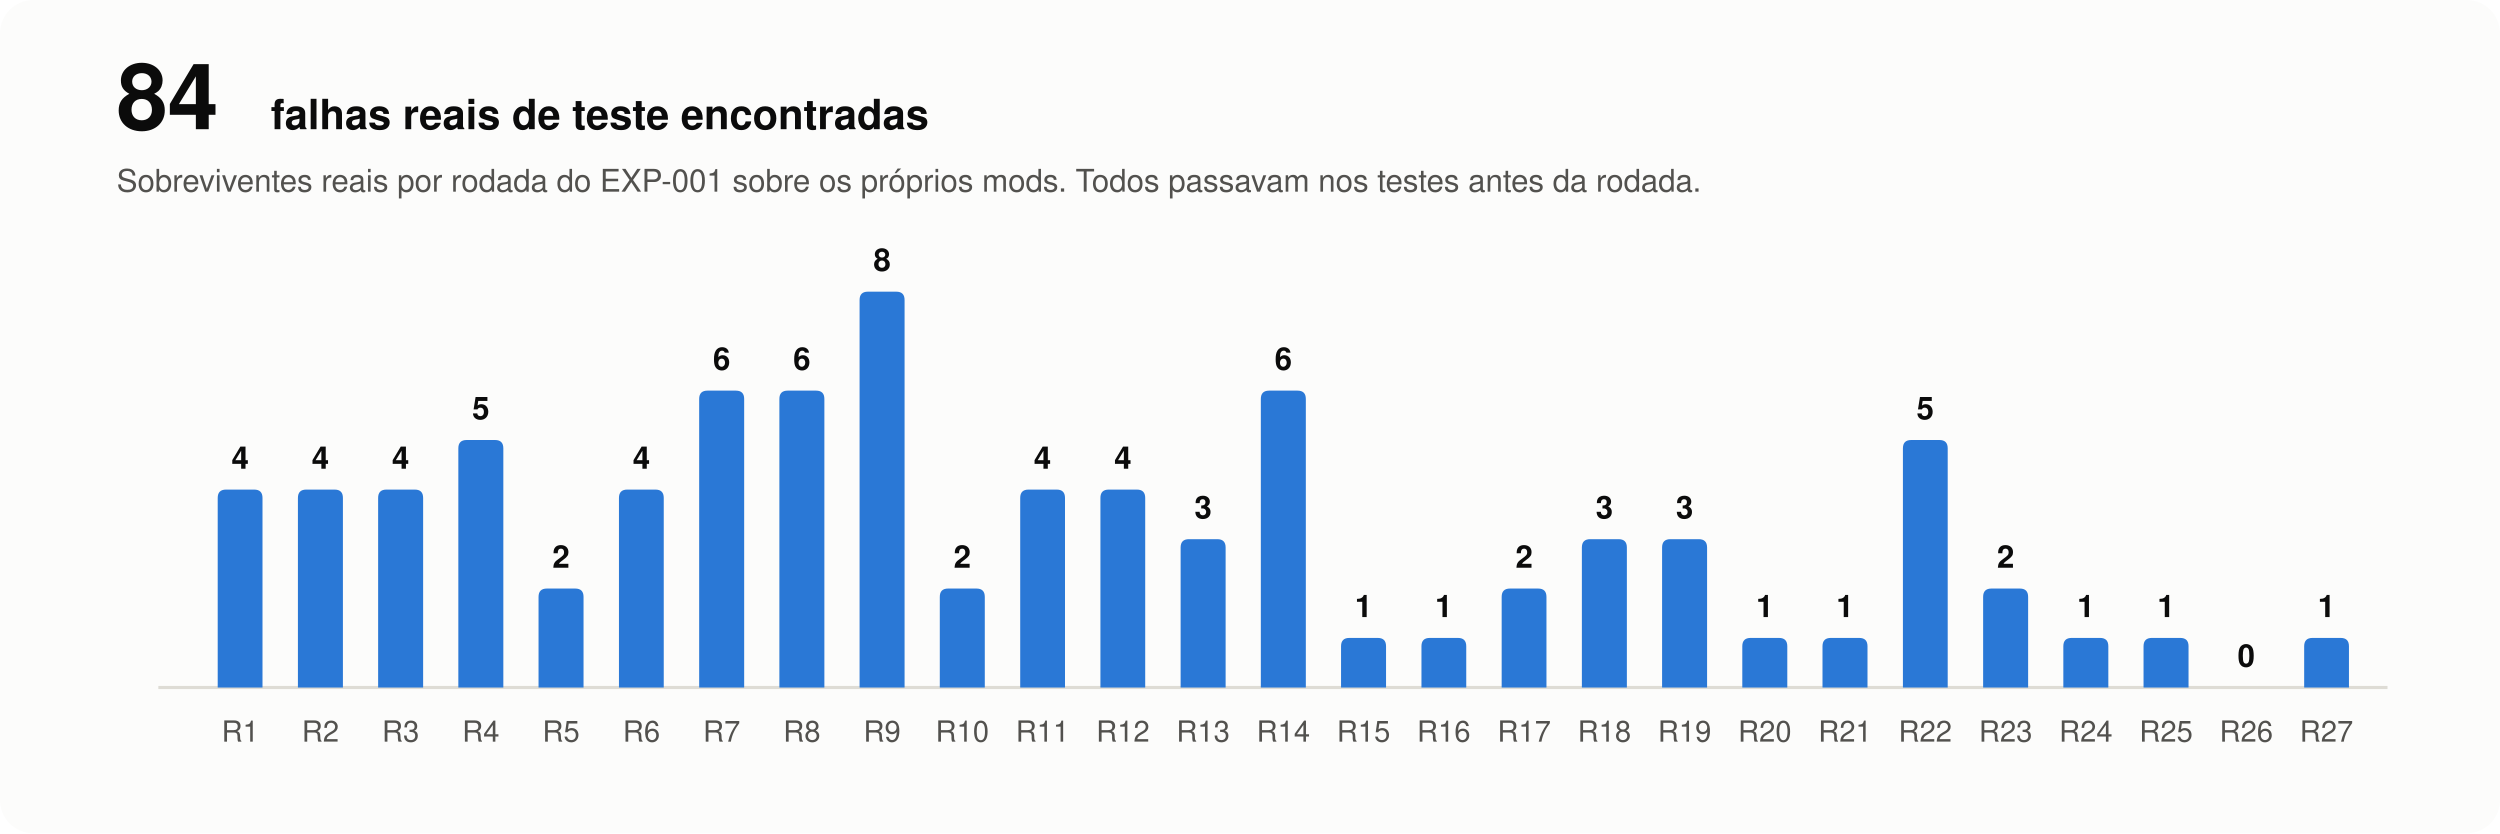
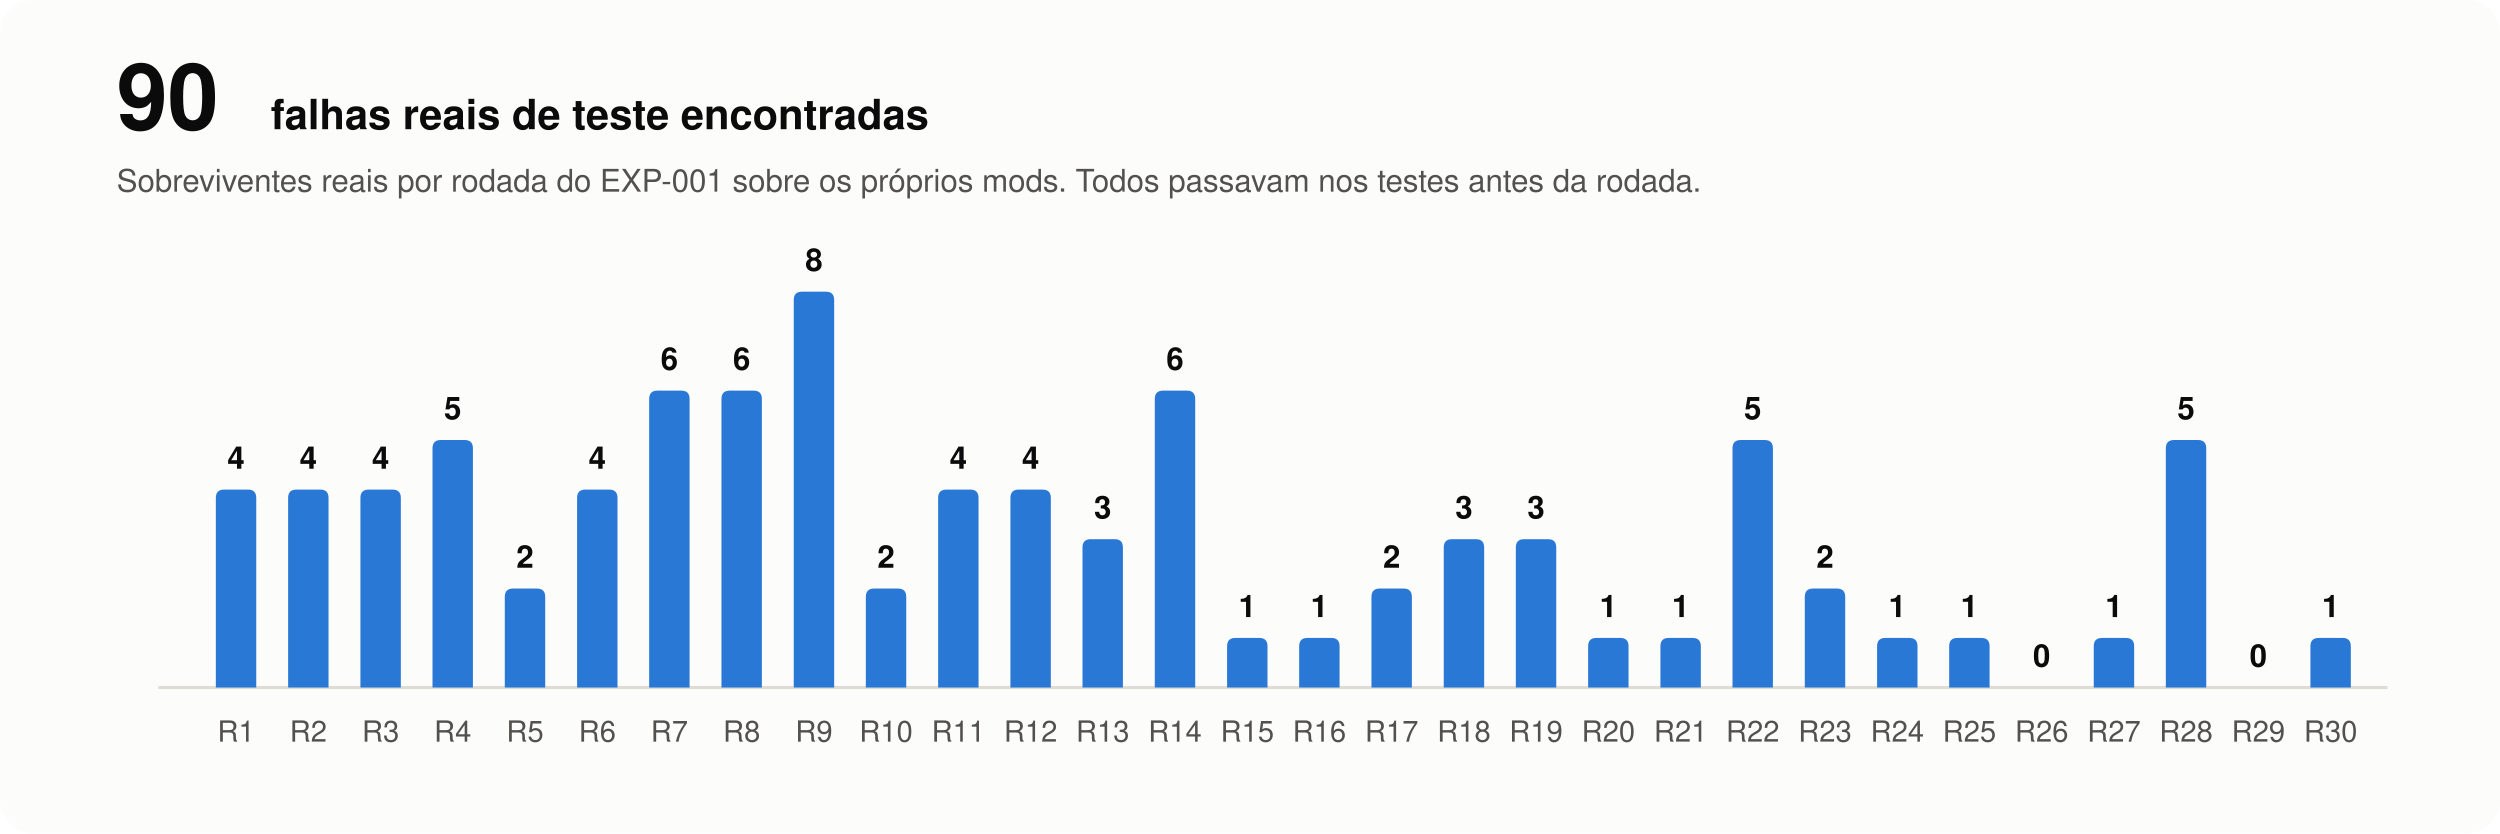
- <svg xmlns="http://www.w3.org/2000/svg" viewBox="0 0 1200 400" width="1200" height="400" role="img" aria-label="84 falhas reais de teste encontradas em 27 rodadas" font-family="ui-sans-serif, -apple-system, 'Segoe UI', Helvetica, Arial, sans-serif">
+ <svg xmlns="http://www.w3.org/2000/svg" viewBox="0 0 1200 400" width="1200" height="400" role="img" aria-label="90 falhas reais de teste encontradas em 30 rodadas" font-family="ui-sans-serif, -apple-system, 'Segoe UI', Helvetica, Arial, sans-serif">
  <style>
  .sup { fill: #fcfcfb; } .sup2 { fill: #f3f2ef; } .borda { stroke: #dedcd5; }
  .t1 { fill: #0b0b0b; } .t2 { fill: #52514e; } .t3 { fill: #8a887f; }
  .ac { fill: #2a78d6; } .acs { stroke: #2a78d6; } .acf { fill: #e8f1fb; }
  .ok { fill: #0f7a3d; } .okf { fill: #e3f3e8; }
  @media (prefers-color-scheme: dark) {
    .sup { fill: #1a1a19; } .sup2 { fill: #232322; } .borda { stroke: #3a3936; }
    .t1 { fill: #f0efec; } .t2 { fill: #c3c2b7; } .t3 { fill: #8f8d84; }
    .ac { fill: #3987e5; } .acs { stroke: #3987e5; } .acf { fill: #1d2c40; }
    .ok { fill: #4cc27a; } .okf { fill: #16301f; }
  }
  @media (prefers-reduced-motion: reduce) { * { animation: none !important; } }

  .barra { transform-box: fill-box; transform-origin: bottom; animation: cresce 1.1s cubic-bezier(.2,.8,.2,1); }
  @keyframes cresce { from { transform: scaleY(0); } to { transform: scaleY(1); } }
</style>
  <rect width="1200" height="400" rx="16" class="sup" />
-   <text x="56" y="62" font-size="44" font-weight="800" class="t1">84</text>
+   <text x="56" y="62" font-size="44" font-weight="800" class="t1">90</text>
  <text x="130" y="62" font-size="20" font-weight="700" class="t1">falhas reais de teste encontradas</text>
  <text x="56" y="92" font-size="15" class="t2">Sobreviventes reais por rodada do EXP-001 sobre os próprios mods. Todos passavam nos testes antes da rodada.</text>
  <line x1="76" y1="330" x2="1146" y2="330" class="borda" stroke-width="1.5" />
  <g class="barra">
-     <path d="M104.5,330 L104.5,239.0 Q104.5,235.0 108.5,235.0 L122.0,235.0 Q126.0,235.0 126.0,239.0 L126.0,330 Z" class="ac" />
+     <path d="M103.6,330 L103.6,239.0 Q103.6,235.0 107.6,235.0 L119.0,235.0 Q123.0,235.0 123.0,239.0 L123.0,330 Z" class="ac" />
  </g>
-   <text x="115.3" y="225.0" font-size="15" font-weight="700" class="t1" text-anchor="middle">4</text>
-   <text x="115.3" y="356" font-size="14" class="t2" text-anchor="middle">R1</text>
+   <text x="113.3" y="225.0" font-size="15" font-weight="700" class="t1" text-anchor="middle">4</text>
+   <text x="113.3" y="356" font-size="14" class="t2" text-anchor="middle">R1</text>
  <g class="barra">
-     <path d="M143.0,330 L143.0,239.0 Q143.0,235.0 147.0,235.0 L160.6,235.0 Q164.6,235.0 164.6,239.0 L164.6,330 Z" class="ac" />
+     <path d="M138.3,330 L138.3,239.0 Q138.3,235.0 142.3,235.0 L153.7,235.0 Q157.7,235.0 157.7,239.0 L157.7,330 Z" class="ac" />
  </g>
-   <text x="153.8" y="225.0" font-size="15" font-weight="700" class="t1" text-anchor="middle">4</text>
-   <text x="153.8" y="356" font-size="14" class="t2" text-anchor="middle">R2</text>
+   <text x="148.0" y="225.0" font-size="15" font-weight="700" class="t1" text-anchor="middle">4</text>
+   <text x="148.0" y="356" font-size="14" class="t2" text-anchor="middle">R2</text>
  <g class="barra">
-     <path d="M181.5,330 L181.5,239.0 Q181.5,235.0 185.5,235.0 L199.1,235.0 Q203.1,235.0 203.1,239.0 L203.1,330 Z" class="ac" />
+     <path d="M173.0,330 L173.0,239.0 Q173.0,235.0 177.0,235.0 L188.4,235.0 Q192.4,235.0 192.4,239.0 L192.4,330 Z" class="ac" />
  </g>
-   <text x="192.3" y="225.0" font-size="15" font-weight="700" class="t1" text-anchor="middle">4</text>
-   <text x="192.3" y="356" font-size="14" class="t2" text-anchor="middle">R3</text>
+   <text x="182.7" y="225.0" font-size="15" font-weight="700" class="t1" text-anchor="middle">4</text>
+   <text x="182.7" y="356" font-size="14" class="t2" text-anchor="middle">R3</text>
  <g class="barra">
-     <path d="M220.0,330 L220.0,215.2 Q220.0,211.2 224.0,211.2 L237.6,211.2 Q241.6,211.2 241.6,215.2 L241.6,330 Z" class="ac" />
+     <path d="M207.6,330 L207.6,215.2 Q207.6,211.2 211.6,211.2 L223.0,211.2 Q227.0,211.2 227.0,215.2 L227.0,330 Z" class="ac" />
  </g>
-   <text x="230.8" y="201.2" font-size="15" font-weight="700" class="t1" text-anchor="middle">5</text>
-   <text x="230.8" y="356" font-size="14" class="t2" text-anchor="middle">R4</text>
+   <text x="217.3" y="201.2" font-size="15" font-weight="700" class="t1" text-anchor="middle">5</text>
+   <text x="217.3" y="356" font-size="14" class="t2" text-anchor="middle">R4</text>
  <g class="barra">
-     <path d="M258.5,330 L258.5,286.5 Q258.5,282.5 262.5,282.5 L276.1,282.5 Q280.1,282.5 280.1,286.5 L280.1,330 Z" class="ac" />
+     <path d="M242.3,330 L242.3,286.5 Q242.3,282.5 246.3,282.5 L257.7,282.5 Q261.7,282.5 261.7,286.5 L261.7,330 Z" class="ac" />
  </g>
-   <text x="269.3" y="272.5" font-size="15" font-weight="700" class="t1" text-anchor="middle">2</text>
-   <text x="269.3" y="356" font-size="14" class="t2" text-anchor="middle">R5</text>
+   <text x="252.0" y="272.5" font-size="15" font-weight="700" class="t1" text-anchor="middle">2</text>
+   <text x="252.0" y="356" font-size="14" class="t2" text-anchor="middle">R5</text>
  <g class="barra">
-     <path d="M297.1,330 L297.1,239.0 Q297.1,235.0 301.1,235.0 L314.6,235.0 Q318.6,235.0 318.6,239.0 L318.6,330 Z" class="ac" />
+     <path d="M277.0,330 L277.0,239.0 Q277.0,235.0 281.0,235.0 L292.4,235.0 Q296.4,235.0 296.4,239.0 L296.4,330 Z" class="ac" />
  </g>
-   <text x="307.9" y="225.0" font-size="15" font-weight="700" class="t1" text-anchor="middle">4</text>
-   <text x="307.9" y="356" font-size="14" class="t2" text-anchor="middle">R6</text>
+   <text x="286.7" y="225.0" font-size="15" font-weight="700" class="t1" text-anchor="middle">4</text>
+   <text x="286.7" y="356" font-size="14" class="t2" text-anchor="middle">R6</text>
  <g class="barra">
-     <path d="M335.6,330 L335.6,191.5 Q335.6,187.5 339.6,187.5 L353.2,187.5 Q357.2,187.5 357.2,191.5 L357.2,330 Z" class="ac" />
+     <path d="M311.6,330 L311.6,191.5 Q311.6,187.5 315.6,187.5 L327.0,187.5 Q331.0,187.5 331.0,191.5 L331.0,330 Z" class="ac" />
  </g>
-   <text x="346.4" y="177.5" font-size="15" font-weight="700" class="t1" text-anchor="middle">6</text>
-   <text x="346.4" y="356" font-size="14" class="t2" text-anchor="middle">R7</text>
+   <text x="321.3" y="177.5" font-size="15" font-weight="700" class="t1" text-anchor="middle">6</text>
+   <text x="321.3" y="356" font-size="14" class="t2" text-anchor="middle">R7</text>
  <g class="barra">
-     <path d="M374.1,330 L374.1,191.5 Q374.1,187.5 378.1,187.5 L391.7,187.5 Q395.7,187.5 395.7,191.5 L395.7,330 Z" class="ac" />
+     <path d="M346.3,330 L346.3,191.5 Q346.3,187.5 350.3,187.5 L361.7,187.5 Q365.7,187.5 365.7,191.5 L365.7,330 Z" class="ac" />
  </g>
-   <text x="384.9" y="177.5" font-size="15" font-weight="700" class="t1" text-anchor="middle">6</text>
-   <text x="384.9" y="356" font-size="14" class="t2" text-anchor="middle">R8</text>
+   <text x="356.0" y="177.5" font-size="15" font-weight="700" class="t1" text-anchor="middle">6</text>
+   <text x="356.0" y="356" font-size="14" class="t2" text-anchor="middle">R8</text>
  <g class="barra">
-     <path d="M412.6,330 L412.6,144.0 Q412.6,140.0 416.6,140.0 L430.2,140.0 Q434.2,140.0 434.2,144.0 L434.2,330 Z" class="ac" />
+     <path d="M381.0,330 L381.0,144.0 Q381.0,140.0 385.0,140.0 L396.4,140.0 Q400.4,140.0 400.4,144.0 L400.4,330 Z" class="ac" />
  </g>
-   <text x="423.4" y="130.0" font-size="15" font-weight="700" class="t1" text-anchor="middle">8</text>
-   <text x="423.4" y="356" font-size="14" class="t2" text-anchor="middle">R9</text>
+   <text x="390.7" y="130.0" font-size="15" font-weight="700" class="t1" text-anchor="middle">8</text>
+   <text x="390.7" y="356" font-size="14" class="t2" text-anchor="middle">R9</text>
  <g class="barra">
-     <path d="M451.1,330 L451.1,286.5 Q451.1,282.5 455.1,282.5 L468.7,282.5 Q472.7,282.5 472.7,286.5 L472.7,330 Z" class="ac" />
+     <path d="M415.6,330 L415.6,286.5 Q415.6,282.5 419.6,282.5 L431.0,282.5 Q435.0,282.5 435.0,286.5 L435.0,330 Z" class="ac" />
  </g>
-   <text x="461.9" y="272.5" font-size="15" font-weight="700" class="t1" text-anchor="middle">2</text>
-   <text x="461.9" y="356" font-size="14" class="t2" text-anchor="middle">R10</text>
+   <text x="425.3" y="272.5" font-size="15" font-weight="700" class="t1" text-anchor="middle">2</text>
+   <text x="425.3" y="356" font-size="14" class="t2" text-anchor="middle">R10</text>
  <g class="barra">
-     <path d="M489.7,330 L489.7,239.0 Q489.7,235.0 493.7,235.0 L507.2,235.0 Q511.2,235.0 511.2,239.0 L511.2,330 Z" class="ac" />
+     <path d="M450.3,330 L450.3,239.0 Q450.3,235.0 454.3,235.0 L465.7,235.0 Q469.7,235.0 469.7,239.0 L469.7,330 Z" class="ac" />
  </g>
-   <text x="500.4" y="225.0" font-size="15" font-weight="700" class="t1" text-anchor="middle">4</text>
-   <text x="500.4" y="356" font-size="14" class="t2" text-anchor="middle">R11</text>
+   <text x="460.0" y="225.0" font-size="15" font-weight="700" class="t1" text-anchor="middle">4</text>
+   <text x="460.0" y="356" font-size="14" class="t2" text-anchor="middle">R11</text>
  <g class="barra">
-     <path d="M528.2,330 L528.2,239.0 Q528.2,235.0 532.2,235.0 L545.7,235.0 Q549.7,235.0 549.7,239.0 L549.7,330 Z" class="ac" />
+     <path d="M485.0,330 L485.0,239.0 Q485.0,235.0 489.0,235.0 L500.4,235.0 Q504.4,235.0 504.4,239.0 L504.4,330 Z" class="ac" />
  </g>
-   <text x="539.0" y="225.0" font-size="15" font-weight="700" class="t1" text-anchor="middle">4</text>
-   <text x="539.0" y="356" font-size="14" class="t2" text-anchor="middle">R12</text>
+   <text x="494.7" y="225.0" font-size="15" font-weight="700" class="t1" text-anchor="middle">4</text>
+   <text x="494.7" y="356" font-size="14" class="t2" text-anchor="middle">R12</text>
  <g class="barra">
-     <path d="M566.7,330 L566.7,262.8 Q566.7,258.8 570.7,258.8 L584.3,258.8 Q588.3,258.8 588.3,262.8 L588.3,330 Z" class="ac" />
+     <path d="M519.6,330 L519.6,262.8 Q519.6,258.8 523.6,258.8 L535.0,258.8 Q539.0,258.8 539.0,262.8 L539.0,330 Z" class="ac" />
  </g>
-   <text x="577.5" y="248.8" font-size="15" font-weight="700" class="t1" text-anchor="middle">3</text>
-   <text x="577.5" y="356" font-size="14" class="t2" text-anchor="middle">R13</text>
+   <text x="529.3" y="248.8" font-size="15" font-weight="700" class="t1" text-anchor="middle">3</text>
+   <text x="529.3" y="356" font-size="14" class="t2" text-anchor="middle">R13</text>
  <g class="barra">
-     <path d="M605.2,330 L605.2,191.5 Q605.2,187.5 609.2,187.5 L622.8,187.5 Q626.8,187.5 626.8,191.5 L626.8,330 Z" class="ac" />
+     <path d="M554.3,330 L554.3,191.5 Q554.3,187.5 558.3,187.5 L569.7,187.5 Q573.7,187.5 573.7,191.5 L573.7,330 Z" class="ac" />
  </g>
-   <text x="616.0" y="177.5" font-size="15" font-weight="700" class="t1" text-anchor="middle">6</text>
-   <text x="616.0" y="356" font-size="14" class="t2" text-anchor="middle">R14</text>
+   <text x="564.0" y="177.5" font-size="15" font-weight="700" class="t1" text-anchor="middle">6</text>
+   <text x="564.0" y="356" font-size="14" class="t2" text-anchor="middle">R14</text>
  <g class="barra">
-     <path d="M643.7,330 L643.7,310.2 Q643.7,306.2 647.7,306.2 L661.3,306.2 Q665.3,306.2 665.3,310.2 L665.3,330 Z" class="ac" />
+     <path d="M589.0,330 L589.0,310.2 Q589.0,306.2 593.0,306.2 L604.4,306.2 Q608.4,306.2 608.4,310.2 L608.4,330 Z" class="ac" />
  </g>
-   <text x="654.5" y="296.2" font-size="15" font-weight="700" class="t1" text-anchor="middle">1</text>
-   <text x="654.5" y="356" font-size="14" class="t2" text-anchor="middle">R15</text>
+   <text x="598.7" y="296.2" font-size="15" font-weight="700" class="t1" text-anchor="middle">1</text>
+   <text x="598.7" y="356" font-size="14" class="t2" text-anchor="middle">R15</text>
  <g class="barra">
-     <path d="M682.3,330 L682.3,310.2 Q682.3,306.2 686.3,306.2 L699.8,306.2 Q703.8,306.2 703.8,310.2 L703.8,330 Z" class="ac" />
+     <path d="M623.6,330 L623.6,310.2 Q623.6,306.2 627.6,306.2 L639.0,306.2 Q643.0,306.2 643.0,310.2 L643.0,330 Z" class="ac" />
  </g>
-   <text x="693.0" y="296.2" font-size="15" font-weight="700" class="t1" text-anchor="middle">1</text>
-   <text x="693.0" y="356" font-size="14" class="t2" text-anchor="middle">R16</text>
+   <text x="633.3" y="296.2" font-size="15" font-weight="700" class="t1" text-anchor="middle">1</text>
+   <text x="633.3" y="356" font-size="14" class="t2" text-anchor="middle">R16</text>
  <g class="barra">
-     <path d="M720.8,330 L720.8,286.5 Q720.8,282.5 724.8,282.5 L738.3,282.5 Q742.3,282.5 742.3,286.5 L742.3,330 Z" class="ac" />
+     <path d="M658.3,330 L658.3,286.5 Q658.3,282.5 662.3,282.5 L673.7,282.5 Q677.7,282.5 677.7,286.5 L677.7,330 Z" class="ac" />
  </g>
-   <text x="731.6" y="272.5" font-size="15" font-weight="700" class="t1" text-anchor="middle">2</text>
-   <text x="731.6" y="356" font-size="14" class="t2" text-anchor="middle">R17</text>
+   <text x="668.0" y="272.5" font-size="15" font-weight="700" class="t1" text-anchor="middle">2</text>
+   <text x="668.0" y="356" font-size="14" class="t2" text-anchor="middle">R17</text>
  <g class="barra">
-     <path d="M759.3,330 L759.3,262.8 Q759.3,258.8 763.3,258.8 L776.9,258.8 Q780.9,258.8 780.9,262.8 L780.9,330 Z" class="ac" />
+     <path d="M693.0,330 L693.0,262.8 Q693.0,258.8 697.0,258.8 L708.4,258.8 Q712.4,258.8 712.4,262.8 L712.4,330 Z" class="ac" />
  </g>
-   <text x="770.1" y="248.8" font-size="15" font-weight="700" class="t1" text-anchor="middle">3</text>
-   <text x="770.1" y="356" font-size="14" class="t2" text-anchor="middle">R18</text>
+   <text x="702.7" y="248.8" font-size="15" font-weight="700" class="t1" text-anchor="middle">3</text>
+   <text x="702.7" y="356" font-size="14" class="t2" text-anchor="middle">R18</text>
  <g class="barra">
-     <path d="M797.8,330 L797.8,262.8 Q797.8,258.8 801.8,258.8 L815.4,258.8 Q819.4,258.8 819.4,262.8 L819.4,330 Z" class="ac" />
+     <path d="M727.6,330 L727.6,262.8 Q727.6,258.8 731.6,258.8 L743.0,258.8 Q747.0,258.8 747.0,262.8 L747.0,330 Z" class="ac" />
  </g>
-   <text x="808.6" y="248.8" font-size="15" font-weight="700" class="t1" text-anchor="middle">3</text>
-   <text x="808.6" y="356" font-size="14" class="t2" text-anchor="middle">R19</text>
+   <text x="737.3" y="248.8" font-size="15" font-weight="700" class="t1" text-anchor="middle">3</text>
+   <text x="737.3" y="356" font-size="14" class="t2" text-anchor="middle">R19</text>
  <g class="barra">
-     <path d="M836.3,330 L836.3,310.2 Q836.3,306.2 840.3,306.2 L853.9,306.2 Q857.9,306.2 857.9,310.2 L857.9,330 Z" class="ac" />
+     <path d="M762.3,330 L762.3,310.2 Q762.3,306.2 766.3,306.2 L777.7,306.2 Q781.7,306.2 781.7,310.2 L781.7,330 Z" class="ac" />
  </g>
-   <text x="847.1" y="296.2" font-size="15" font-weight="700" class="t1" text-anchor="middle">1</text>
-   <text x="847.1" y="356" font-size="14" class="t2" text-anchor="middle">R20</text>
+   <text x="772.0" y="296.2" font-size="15" font-weight="700" class="t1" text-anchor="middle">1</text>
+   <text x="772.0" y="356" font-size="14" class="t2" text-anchor="middle">R20</text>
  <g class="barra">
-     <path d="M874.8,330 L874.8,310.2 Q874.8,306.2 878.8,306.2 L892.4,306.2 Q896.4,306.2 896.4,310.2 L896.4,330 Z" class="ac" />
+     <path d="M797.0,330 L797.0,310.2 Q797.0,306.2 801.0,306.2 L812.4,306.2 Q816.4,306.2 816.4,310.2 L816.4,330 Z" class="ac" />
  </g>
-   <text x="885.6" y="296.2" font-size="15" font-weight="700" class="t1" text-anchor="middle">1</text>
-   <text x="885.6" y="356" font-size="14" class="t2" text-anchor="middle">R21</text>
+   <text x="806.7" y="296.2" font-size="15" font-weight="700" class="t1" text-anchor="middle">1</text>
+   <text x="806.7" y="356" font-size="14" class="t2" text-anchor="middle">R21</text>
  <g class="barra">
-     <path d="M913.4,330 L913.4,215.2 Q913.4,211.2 917.4,211.2 L930.9,211.2 Q934.9,211.2 934.9,215.2 L934.9,330 Z" class="ac" />
+     <path d="M831.6,330 L831.6,215.2 Q831.6,211.2 835.6,211.2 L847.0,211.2 Q851.0,211.2 851.0,215.2 L851.0,330 Z" class="ac" />
  </g>
-   <text x="924.1" y="201.2" font-size="15" font-weight="700" class="t1" text-anchor="middle">5</text>
-   <text x="924.1" y="356" font-size="14" class="t2" text-anchor="middle">R22</text>
+   <text x="841.3" y="201.2" font-size="15" font-weight="700" class="t1" text-anchor="middle">5</text>
+   <text x="841.3" y="356" font-size="14" class="t2" text-anchor="middle">R22</text>
  <g class="barra">
-     <path d="M951.9,330 L951.9,286.5 Q951.9,282.5 955.9,282.5 L969.5,282.5 Q973.5,282.5 973.5,286.5 L973.5,330 Z" class="ac" />
+     <path d="M866.3,330 L866.3,286.5 Q866.3,282.5 870.3,282.5 L881.7,282.5 Q885.7,282.5 885.7,286.5 L885.7,330 Z" class="ac" />
  </g>
-   <text x="962.7" y="272.5" font-size="15" font-weight="700" class="t1" text-anchor="middle">2</text>
-   <text x="962.7" y="356" font-size="14" class="t2" text-anchor="middle">R23</text>
+   <text x="876.0" y="272.5" font-size="15" font-weight="700" class="t1" text-anchor="middle">2</text>
+   <text x="876.0" y="356" font-size="14" class="t2" text-anchor="middle">R23</text>
  <g class="barra">
-     <path d="M990.4,330 L990.4,310.2 Q990.4,306.2 994.4,306.2 L1008.0,306.2 Q1012.0,306.2 1012.0,310.2 L1012.0,330 Z" class="ac" />
+     <path d="M901.0,330 L901.0,310.2 Q901.0,306.2 905.0,306.2 L916.4,306.2 Q920.4,306.2 920.4,310.2 L920.4,330 Z" class="ac" />
  </g>
-   <text x="1001.2" y="296.2" font-size="15" font-weight="700" class="t1" text-anchor="middle">1</text>
-   <text x="1001.2" y="356" font-size="14" class="t2" text-anchor="middle">R24</text>
+   <text x="910.7" y="296.2" font-size="15" font-weight="700" class="t1" text-anchor="middle">1</text>
+   <text x="910.7" y="356" font-size="14" class="t2" text-anchor="middle">R24</text>
  <g class="barra">
-     <path d="M1028.9,330 L1028.9,310.2 Q1028.9,306.2 1032.9,306.2 L1046.5,306.2 Q1050.5,306.2 1050.5,310.2 L1050.5,330 Z" class="ac" />
+     <path d="M935.6,330 L935.6,310.2 Q935.6,306.2 939.6,306.2 L951.0,306.2 Q955.0,306.2 955.0,310.2 L955.0,330 Z" class="ac" />
  </g>
-   <text x="1039.7" y="296.2" font-size="15" font-weight="700" class="t1" text-anchor="middle">1</text>
-   <text x="1039.7" y="356" font-size="14" class="t2" text-anchor="middle">R25</text>
+   <text x="945.3" y="296.2" font-size="15" font-weight="700" class="t1" text-anchor="middle">1</text>
+   <text x="945.3" y="356" font-size="14" class="t2" text-anchor="middle">R25</text>
  <g class="barra">
-     <path d="M1067.4,330 L1067.4,330.0 Q1067.4,330.0 1067.4,330.0 L1089.0,330.0 Q1089.0,330.0 1089.0,330.0 L1089.0,330 Z" class="ac" />
+     <path d="M970.3,330 L970.3,330.0 Q970.3,330.0 970.3,330.0 L989.7,330.0 Q989.7,330.0 989.7,330.0 L989.7,330 Z" class="ac" />
  </g>
-   <text x="1078.2" y="320.0" font-size="15" font-weight="700" class="t1" text-anchor="middle">0</text>
-   <text x="1078.2" y="356" font-size="14" class="t2" text-anchor="middle">R26</text>
+   <text x="980.0" y="320.0" font-size="15" font-weight="700" class="t1" text-anchor="middle">0</text>
+   <text x="980.0" y="356" font-size="14" class="t2" text-anchor="middle">R26</text>
  <g class="barra">
-     <path d="M1106.0,330 L1106.0,310.2 Q1106.0,306.2 1110.0,306.2 L1123.5,306.2 Q1127.5,306.2 1127.5,310.2 L1127.5,330 Z" class="ac" />
+     <path d="M1005.0,330 L1005.0,310.2 Q1005.0,306.2 1009.0,306.2 L1020.4,306.2 Q1024.4,306.2 1024.4,310.2 L1024.4,330 Z" class="ac" />
  </g>
-   <text x="1116.7" y="296.2" font-size="15" font-weight="700" class="t1" text-anchor="middle">1</text>
-   <text x="1116.7" y="356" font-size="14" class="t2" text-anchor="middle">R27</text>
+   <text x="1014.7" y="296.2" font-size="15" font-weight="700" class="t1" text-anchor="middle">1</text>
+   <text x="1014.7" y="356" font-size="14" class="t2" text-anchor="middle">R27</text>
+   <g class="barra">
+     <path d="M1039.6,330 L1039.6,215.2 Q1039.6,211.2 1043.6,211.2 L1055.0,211.2 Q1059.0,211.2 1059.0,215.2 L1059.0,330 Z" class="ac" />
+   </g>
+   <text x="1049.3" y="201.2" font-size="15" font-weight="700" class="t1" text-anchor="middle">5</text>
+   <text x="1049.3" y="356" font-size="14" class="t2" text-anchor="middle">R28</text>
+   <g class="barra">
+     <path d="M1074.3,330 L1074.3,330.0 Q1074.3,330.0 1074.3,330.0 L1093.7,330.0 Q1093.7,330.0 1093.7,330.0 L1093.7,330 Z" class="ac" />
+   </g>
+   <text x="1084.0" y="320.0" font-size="15" font-weight="700" class="t1" text-anchor="middle">0</text>
+   <text x="1084.0" y="356" font-size="14" class="t2" text-anchor="middle">R29</text>
+   <g class="barra">
+     <path d="M1109.0,330 L1109.0,310.2 Q1109.0,306.2 1113.0,306.2 L1124.4,306.2 Q1128.4,306.2 1128.4,310.2 L1128.4,330 Z" class="ac" />
+   </g>
+   <text x="1118.7" y="296.2" font-size="15" font-weight="700" class="t1" text-anchor="middle">1</text>
+   <text x="1118.7" y="356" font-size="14" class="t2" text-anchor="middle">R30</text>
</svg>
